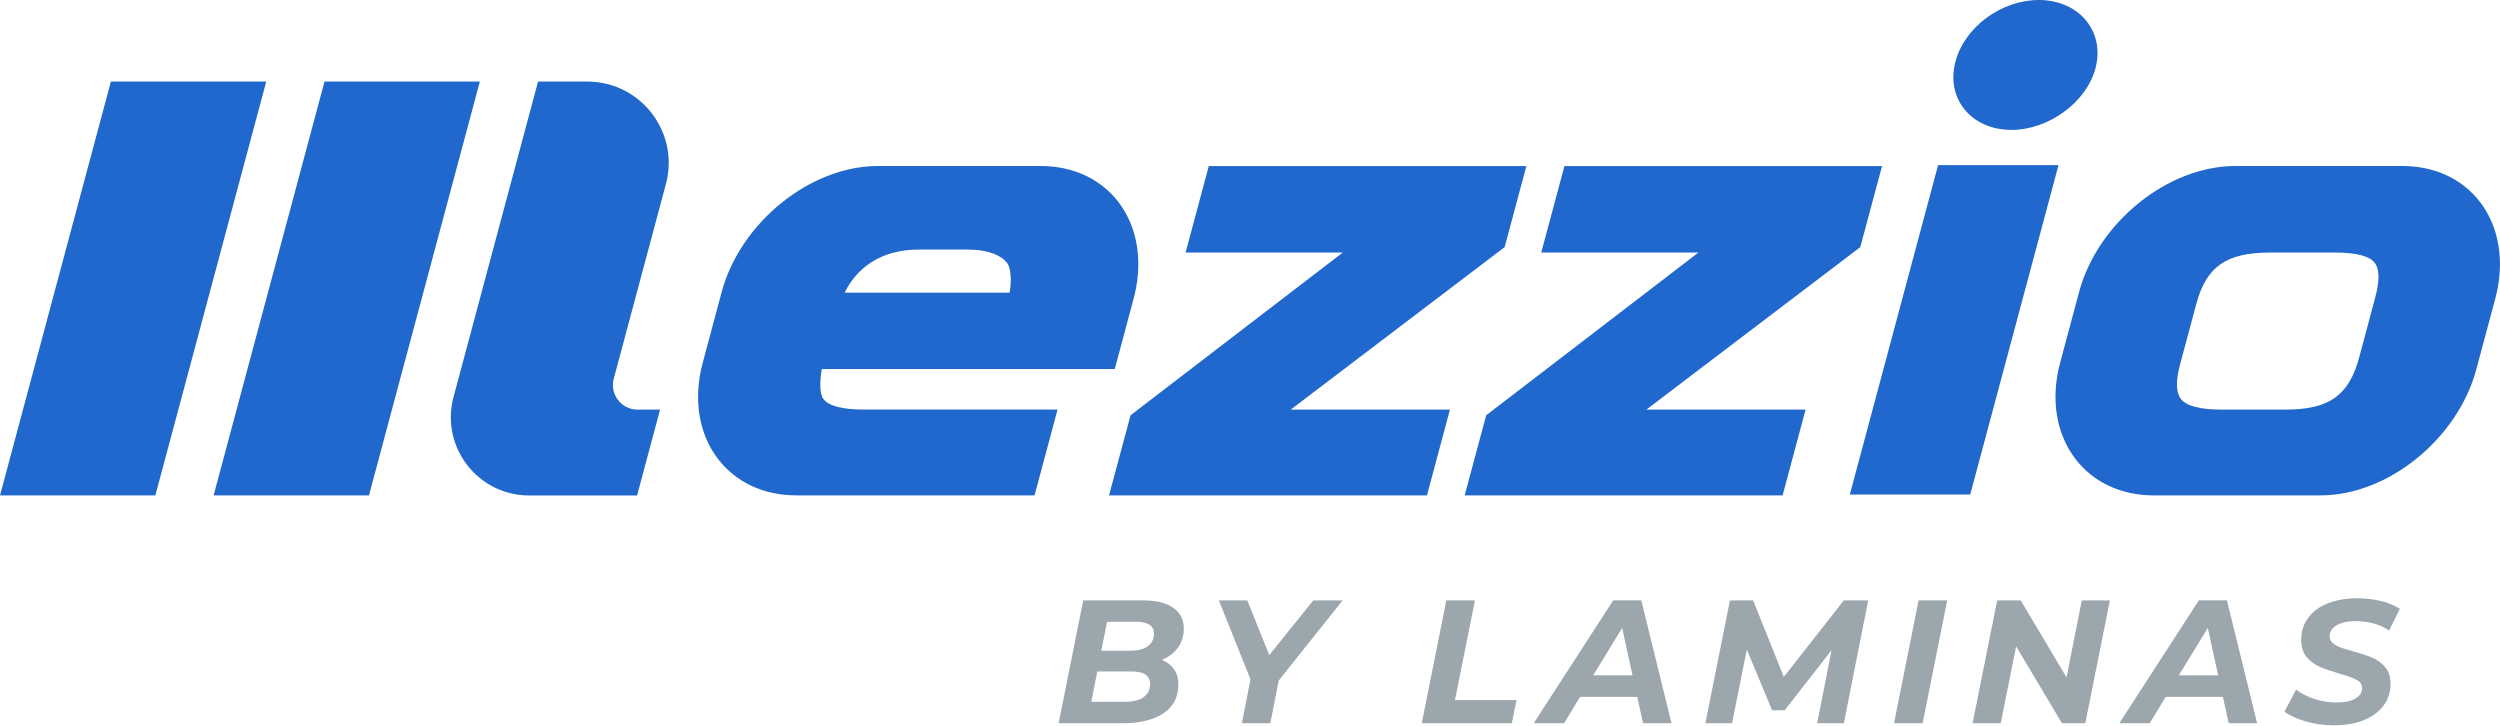
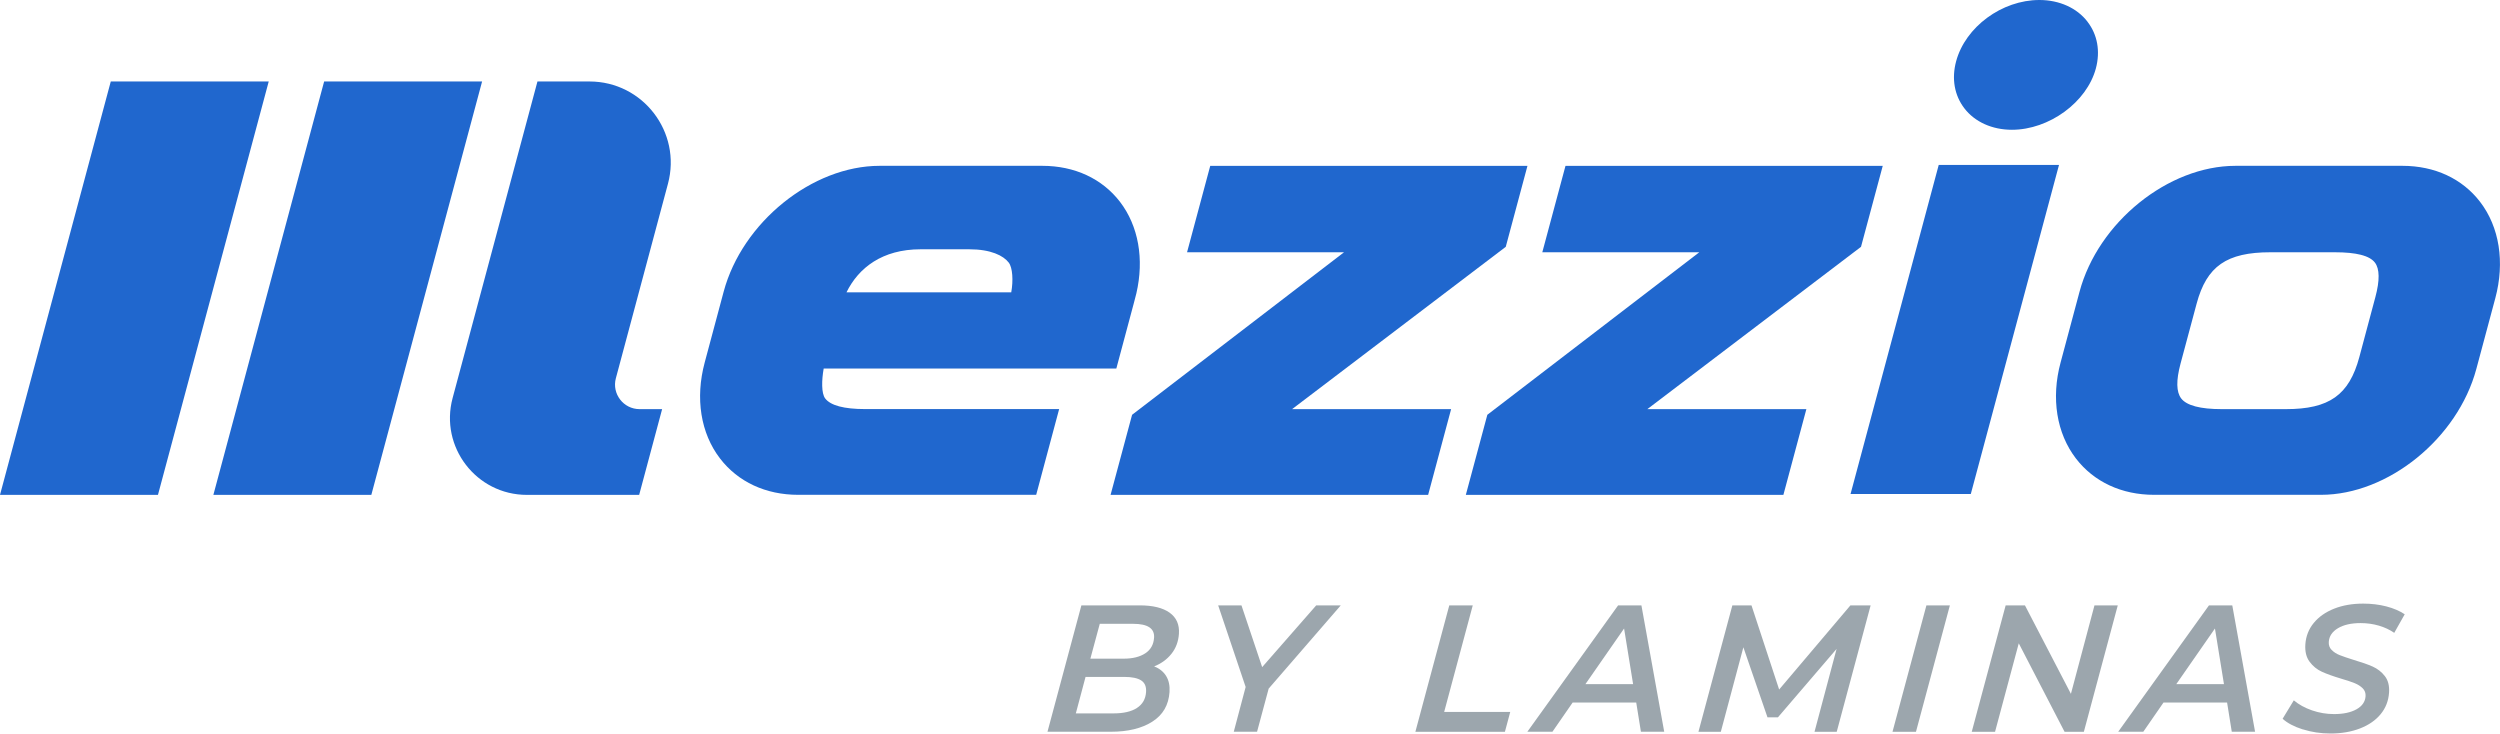
- <svg xmlns="http://www.w3.org/2000/svg" id="Layer_2" viewBox="0 0 894.98 259.66">
+ <svg xmlns="http://www.w3.org/2000/svg" id="Layer_2" viewBox="0 0 895.98 262.9">
  <defs>
    <style>.cls-1{fill:#2067ce;}.cls-2{fill:#9ca6ad;}</style>
  </defs>
  <g id="Layer_1-2">
-     <path class="cls-1" d="M747.17,7.81c-3.8-4.96-10.11-7.81-17.29-7.81-13.42,0-26.51,9.66-29.82,21.97-1.67,6.21-.62,12.2,2.96,16.86,3.75,4.88,9.96,7.68,17.04,7.68,13.33,0,26.83-9.86,30.08-21.98,1.64-6.14.59-12.08-2.98-16.71Z" />
-     <polygon class="cls-1" points="662.81 174.85 662.22 177.04 705.32 177.04 736.34 61.31 736.93 59.12 693.82 59.12 662.81 174.85" />
-     <path class="cls-1" d="M400.41,72.35c-6.4-8.33-16.29-12.92-27.85-12.92h-58.3c-24.17,0-49.25,20.24-55.91,45.12l-6.79,25.36c-3.45,12.84-1.45,25.37,5.49,34.4,6.44,8.4,16.4,13.03,28.02,13.03h85.29l8.23-30.73h-69.54c-7.56,0-12.38-1.28-14.31-3.81-1.4-1.82-1.27-6.59-.54-10.71h104.88l6.31-23.57h0s.87-3.36.87-3.36c2.86-12.31.76-24.19-5.87-32.83ZM346.34,89.34c7.8,0,12.28,2.28,14.19,4.78,1.38,1.79,1.66,6.46.89,10.66h-59.05c4.32-8.79,12.82-15.44,26.58-15.44h17.39Z" />
-     <polygon class="cls-1" points="432.74 59.44 424.43 90.41 480.69 90.41 404.73 148.66 397.02 177.36 510.83 177.36 519.07 146.63 462.07 146.63 538.65 88.46 546.43 59.44 432.74 59.44" />
-     <polygon class="cls-1" points="560.06 59.44 551.75 90.41 608.01 90.41 532.05 148.66 524.34 177.36 638.15 177.36 646.39 146.63 589.39 146.63 665.97 88.46 673.76 59.44 560.06 59.44" />
-     <path class="cls-1" d="M887.85,72.35c-6.39-8.33-16.27-12.92-27.84-12.92h-59.81c-24.16,0-49.24,20.24-55.91,45.12l-6.79,25.36c-3.45,12.83-1.44,25.36,5.49,34.4,6.45,8.4,16.41,13.03,28.02,13.03h59.81c24.04,0,49.02-20.24,55.68-45.12l6.8-25.36c3.46-12.91,1.48-25.49-5.46-34.52ZM850.31,106.49l-5.75,21.5c-3.65,13.59-10.78,18.64-26.3,18.64h-23.02c-7.67,0-12.55-1.29-14.51-3.82-1.78-2.33-1.86-6.43-.24-12.51l5.77-21.5c3.6-13.41,10.77-18.39,26.45-18.39h23.03c7.79,0,12.5,1.21,14.41,3.7,1.71,2.23,1.77,6.39.16,12.38Z" />
-     <polygon class="cls-1" points="132.08 177.36 76.47 177.36 116.17 29.2 171.78 29.2 132.08 177.36" />
-     <polygon class="cls-1" points="55.61 177.36 0 177.36 39.7 29.2 95.31 29.2 55.61 177.36" />
-     <path class="cls-1" d="M210.27,29.2h-17.65l-30.26,112.92c-4.77,17.78,8.64,35.25,27.05,35.25h19.12s19.54,0,19.54,0l8.23-30.73h-8.08c-5.78,0-9.99-5.49-8.5-11.07l18.67-69.7c4.96-18.5-8.98-36.66-28.13-36.66Z" />
-     <path class="cls-2" d="M420.3,239.59c1.03,1.49,1.54,3.3,1.54,5.43,0,4.57-1.8,8.02-5.4,10.37-3.6,2.35-8.4,3.52-14.39,3.52h-23.06l8.8-43.98h21.24c4.73,0,8.38.87,10.93,2.61,2.55,1.74,3.83,4.22,3.83,7.45,0,2.68-.7,4.97-2.1,6.88-1.4,1.91-3.32,3.36-5.75,4.37,1.88.75,3.34,1.88,4.37,3.36ZM409.34,249.61c1.59-1.09,2.39-2.66,2.39-4.71,0-3.02-2.2-4.52-6.6-4.52h-12.31l-2.14,10.87h12c2.85,0,5.07-.54,6.66-1.63ZM396.33,222.59l-2.07,10.37h10.37c2.68,0,4.76-.53,6.25-1.6,1.49-1.07,2.23-2.61,2.23-4.62,0-2.76-2.16-4.15-6.47-4.15h-10.3Z" />
-     <path class="cls-2" d="M457.78,243.64l-3.02,15.27h-10.18l3.08-15.71-11.31-28.27h10.18l7.85,19.6,15.77-19.6h10.49l-22.87,28.71Z" />
-     <path class="cls-2" d="M517.78,214.93h10.24l-7.16,35.68h22.05l-1.7,8.29h-32.23l8.8-43.98Z" />
-     <path class="cls-2" d="M586.13,249.48h-20.48l-5.72,9.42h-10.87l28.46-43.98h10.05l10.81,43.98h-10.18l-2.07-9.42ZM584.43,241.76l-3.71-16.96-10.37,16.96h14.07Z" />
-     <path class="cls-2" d="M668.81,214.93l-8.73,43.98h-9.55l5.15-26.14-16.77,21.49h-4.52l-9.05-21.74-5.28,26.39h-9.55l8.8-43.98h8.29l10.99,27.39,21.49-27.39h8.73Z" />
-     <path class="cls-2" d="M686.84,214.93h10.24l-8.79,43.98h-10.24l8.8-43.98Z" />
-     <path class="cls-2" d="M755.32,214.93l-8.8,43.98h-8.36l-16.4-27.52-5.53,27.52h-10.05l8.8-43.98h8.42l16.4,27.58,5.47-27.58h10.05Z" />
-     <path class="cls-2" d="M795.78,249.48h-20.48l-5.72,9.42h-10.87l28.46-43.98h10.05l10.81,43.98h-10.18l-2.07-9.42ZM794.08,241.76l-3.71-16.96-10.37,16.96h14.07Z" />
-     <path class="cls-2" d="M825.49,258.28c-3.18-.92-5.74-2.09-7.67-3.52l4.15-7.85c2.01,1.47,4.27,2.6,6.79,3.39,2.51.8,5.09,1.19,7.73,1.19,2.81,0,5.03-.46,6.66-1.38,1.63-.92,2.45-2.18,2.45-3.77,0-1.3-.65-2.29-1.95-2.98-1.3-.69-3.37-1.43-6.22-2.23-2.85-.84-5.17-1.64-6.97-2.42-1.8-.77-3.36-1.94-4.68-3.49-1.32-1.55-1.98-3.6-1.98-6.16,0-2.97.83-5.59,2.48-7.85,1.65-2.26,4-4,7.04-5.21,3.04-1.21,6.57-1.82,10.59-1.82,2.97,0,5.78.32,8.42.97s4.9,1.58,6.79,2.8l-3.83,7.79c-1.63-1.13-3.48-1.98-5.53-2.54s-4.19-.85-6.41-.85c-2.89,0-5.17.5-6.85,1.51-1.68,1-2.51,2.3-2.51,3.9,0,.96.36,1.77,1.07,2.42.71.65,1.61,1.17,2.7,1.57,1.09.4,2.62.87,4.59,1.41,2.81.75,5.11,1.52,6.91,2.29,1.8.78,3.34,1.91,4.62,3.39,1.28,1.49,1.92,3.45,1.92,5.88,0,3.02-.84,5.64-2.51,7.88-1.68,2.24-4.04,3.98-7.1,5.21-3.06,1.24-6.62,1.85-10.68,1.85-3.48,0-6.81-.46-9.99-1.38Z" />
+     <path class="cls-1" d="M748.17,7.81c-3.8-4.96-10.11-7.81-17.29-7.81-13.42,0-26.51,9.66-29.82,21.97-1.67,6.21-.62,12.2,2.96,16.86,3.75,4.88,9.96,7.68,17.04,7.68,13.33,0,26.83-9.86,30.08-21.98,1.64-6.14.59-12.08-2.98-16.71Z" />
+     <polygon class="cls-1" points="663.81 174.85 663.22 177.04 706.32 177.04 737.34 61.31 737.93 59.12 694.82 59.12 663.81 174.85" />
+     <path class="cls-1" d="M401.41,72.35c-6.4-8.33-16.29-12.92-27.85-12.92h-58.3c-24.17,0-49.25,20.24-55.91,45.12l-6.79,25.36c-3.45,12.84-1.45,25.37,5.49,34.4,6.44,8.4,16.4,13.03,28.02,13.03h85.29l8.23-30.73h-69.54c-7.56,0-12.38-1.28-14.31-3.81-1.4-1.82-1.27-6.59-.54-10.71h104.88l6.31-23.57h0s.87-3.36.87-3.36c2.86-12.31.76-24.19-5.87-32.83ZM347.34,89.34c7.8,0,12.28,2.28,14.19,4.78,1.38,1.79,1.66,6.46.89,10.66h-59.05c4.32-8.79,12.82-15.44,26.58-15.44h17.39Z" />
+     <polygon class="cls-1" points="433.74 59.44 425.43 90.41 481.69 90.41 405.73 148.66 398.02 177.36 511.83 177.36 520.07 146.63 463.07 146.63 539.65 88.46 547.43 59.44 433.74 59.44" />
+     <polygon class="cls-1" points="561.06 59.44 552.75 90.41 609.01 90.41 533.05 148.66 525.34 177.36 639.15 177.36 647.39 146.63 590.39 146.63 666.97 88.46 674.76 59.44 561.06 59.44" />
+     <path class="cls-1" d="M888.85,72.35c-6.39-8.33-16.27-12.92-27.84-12.92h-59.81c-24.16,0-49.24,20.24-55.91,45.12l-6.79,25.36c-3.45,12.83-1.44,25.36,5.49,34.4,6.45,8.4,16.41,13.03,28.02,13.03h59.81c24.04,0,49.02-20.24,55.68-45.12l6.8-25.36c3.46-12.91,1.48-25.49-5.46-34.52ZM851.31,106.49l-5.75,21.5c-3.65,13.59-10.78,18.64-26.3,18.64h-23.02c-7.67,0-12.55-1.29-14.51-3.82-1.78-2.33-1.86-6.43-.24-12.51l5.77-21.5c3.6-13.41,10.77-18.39,26.45-18.39h23.03c7.79,0,12.5,1.21,14.41,3.7,1.71,2.23,1.77,6.39.16,12.38Z" />
+     <polygon class="cls-1" points="133.08 177.36 76.47 177.36 116.17 29.2 172.78 29.2 133.08 177.36" />
+     <polygon class="cls-1" points="56.61 177.36 0 177.36 39.7 29.2 96.31 29.2 56.61 177.36" />
+     <path class="cls-1" d="M211.27,29.2h-18.65l-30.41,113.47c-4.69,17.5,8.5,34.69,26.62,34.69h20.7s19.54,0,19.54,0l8.23-30.73h-8.08c-5.78,0-9.99-5.49-8.5-11.07l18.67-69.7c4.96-18.5-8.98-36.66-28.13-36.66Z" />
+     <path class="cls-2" d="M417.92,242.26c.97,1.55,1.38,3.47,1.23,5.76-.32,4.66-2.37,8.2-6.16,10.61-3.79,2.42-8.74,3.62-14.87,3.62h-22.71l12.15-45.29h20.9c4.7,0,8.28.87,10.72,2.62s3.56,4.26,3.34,7.54c-.19,2.8-1.09,5.21-2.69,7.21-1.6,2.01-3.67,3.5-6.19,4.5,1.89.73,3.32,1.88,4.29,3.43ZM407.47,253.72c2.01-1.29,3.1-3.19,3.27-5.69.13-1.94-.45-3.33-1.75-4.17-1.3-.84-3.31-1.26-6.03-1.26h-13.91l-3.48,13.07h13.59c3.54,0,6.31-.65,8.32-1.94ZM394.15,223.57l-3.37,12.49h11.97c3.19,0,5.76-.64,7.7-1.91,1.94-1.27,3-3.14,3.16-5.6.23-3.32-2.27-4.98-7.49-4.98h-11.97Z" />
+     <path class="cls-2" d="M454.68,246.79l-4.16,15.46h-8.35l4.26-16.04-9.85-29.25h8.35l7.42,22.13,19.37-22.13h8.8l-25.84,29.83Z" />
+     <path class="cls-2" d="M519.41,216.97h8.41l-10.24,38.17h23.68l-1.91,7.12h-32.09l12.15-45.29Z" />
+     <path class="cls-2" d="M586.4,251.77h-22.77l-7.25,10.48h-8.99l32.53-45.29h8.35l8.17,45.29h-8.35l-1.68-10.48ZM585.29,245.18l-3.23-19.93-13.85,19.93h17.08Z" />
+     <path class="cls-2" d="M670.42,216.97l-12.15,45.29h-7.96l7.91-29.7-21.02,24.52h-3.75l-8.64-25.1-8.08,30.28h-8.02l12.15-45.29h6.86l9.91,30.15,25.54-30.15h7.25Z" />
+     <path class="cls-2" d="M690.41,216.97h8.41l-12.15,45.29h-8.41l12.15-45.29Z" />
+     <path class="cls-2" d="M758.99,216.97l-12.15,45.29h-6.92l-16.41-31.7-8.5,31.7h-8.35l12.15-45.29h6.92l16.47,31.7,8.44-31.7h8.35Z" />
+     <path class="cls-2" d="M798.16,251.77h-22.77l-7.25,10.48h-8.99l32.53-45.29h8.35l8.17,45.29h-8.35l-1.68-10.48ZM797.05,245.18l-3.23-19.93-13.85,19.93h17.08Z" />
+     <path class="cls-2" d="M825.32,261.42c-3.12-.99-5.54-2.26-7.25-3.82l4.01-6.6c1.79,1.51,3.97,2.71,6.52,3.59,2.55.88,5.18,1.33,7.9,1.33,3.32,0,6-.57,8.04-1.71,2.04-1.14,3.13-2.71,3.26-4.69.08-1.12-.26-2.06-1.01-2.82-.75-.75-1.7-1.37-2.85-1.84-1.16-.47-2.77-1.01-4.84-1.62-2.88-.86-5.19-1.69-6.95-2.49-1.76-.8-3.23-2-4.41-3.59-1.19-1.59-1.69-3.67-1.52-6.21.2-2.93,1.2-5.5,3.02-7.7,1.81-2.2,4.25-3.9,7.3-5.11,3.06-1.21,6.53-1.81,10.41-1.81,2.93,0,5.69.33,8.28,1,2.58.67,4.79,1.61,6.6,2.82l-3.75,6.66c-1.61-1.12-3.45-1.98-5.52-2.59-2.07-.6-4.25-.91-6.54-.91-3.36,0-6.07.62-8.12,1.84-2.05,1.23-3.14,2.86-3.28,4.88-.08,1.17.26,2.14,1.03,2.91.77.78,1.72,1.39,2.85,1.84s2.8,1.02,5,1.71c2.79.82,5.07,1.62,6.82,2.39,1.76.78,3.22,1.92,4.39,3.43s1.67,3.47,1.51,5.89c-.2,2.98-1.21,5.56-3.02,7.76s-4.28,3.9-7.4,5.11c-3.12,1.21-6.65,1.81-10.57,1.81-3.49,0-6.8-.5-9.93-1.49Z" />
  </g>
</svg>
